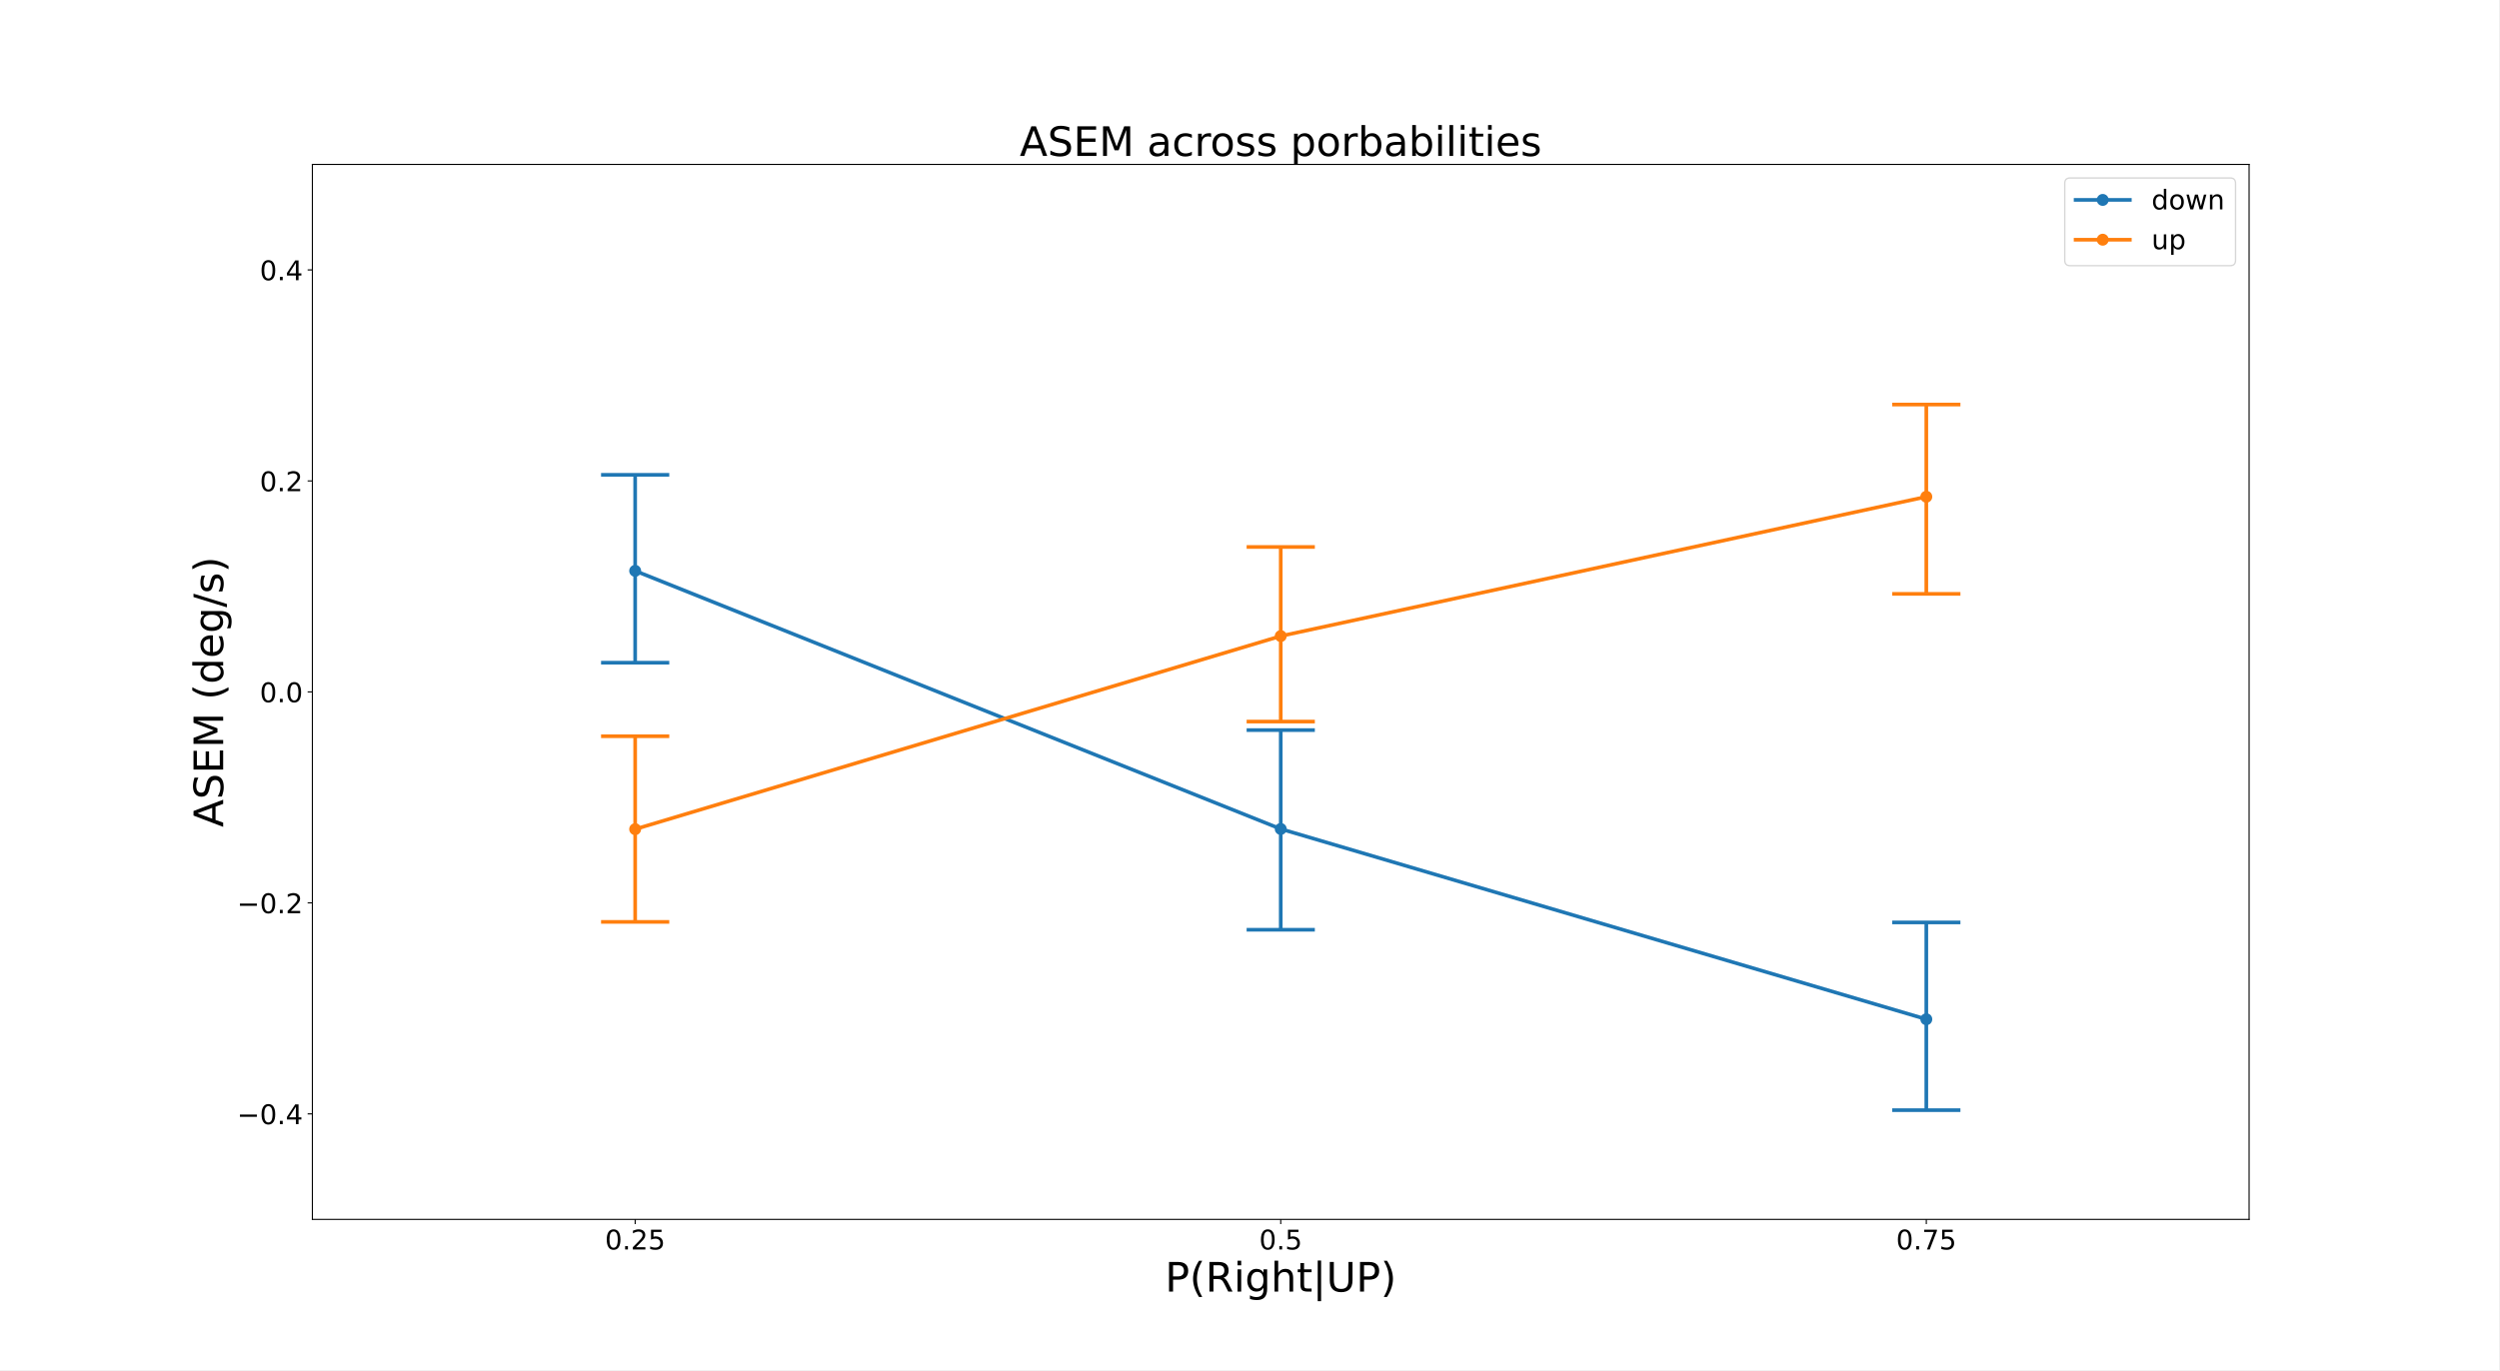
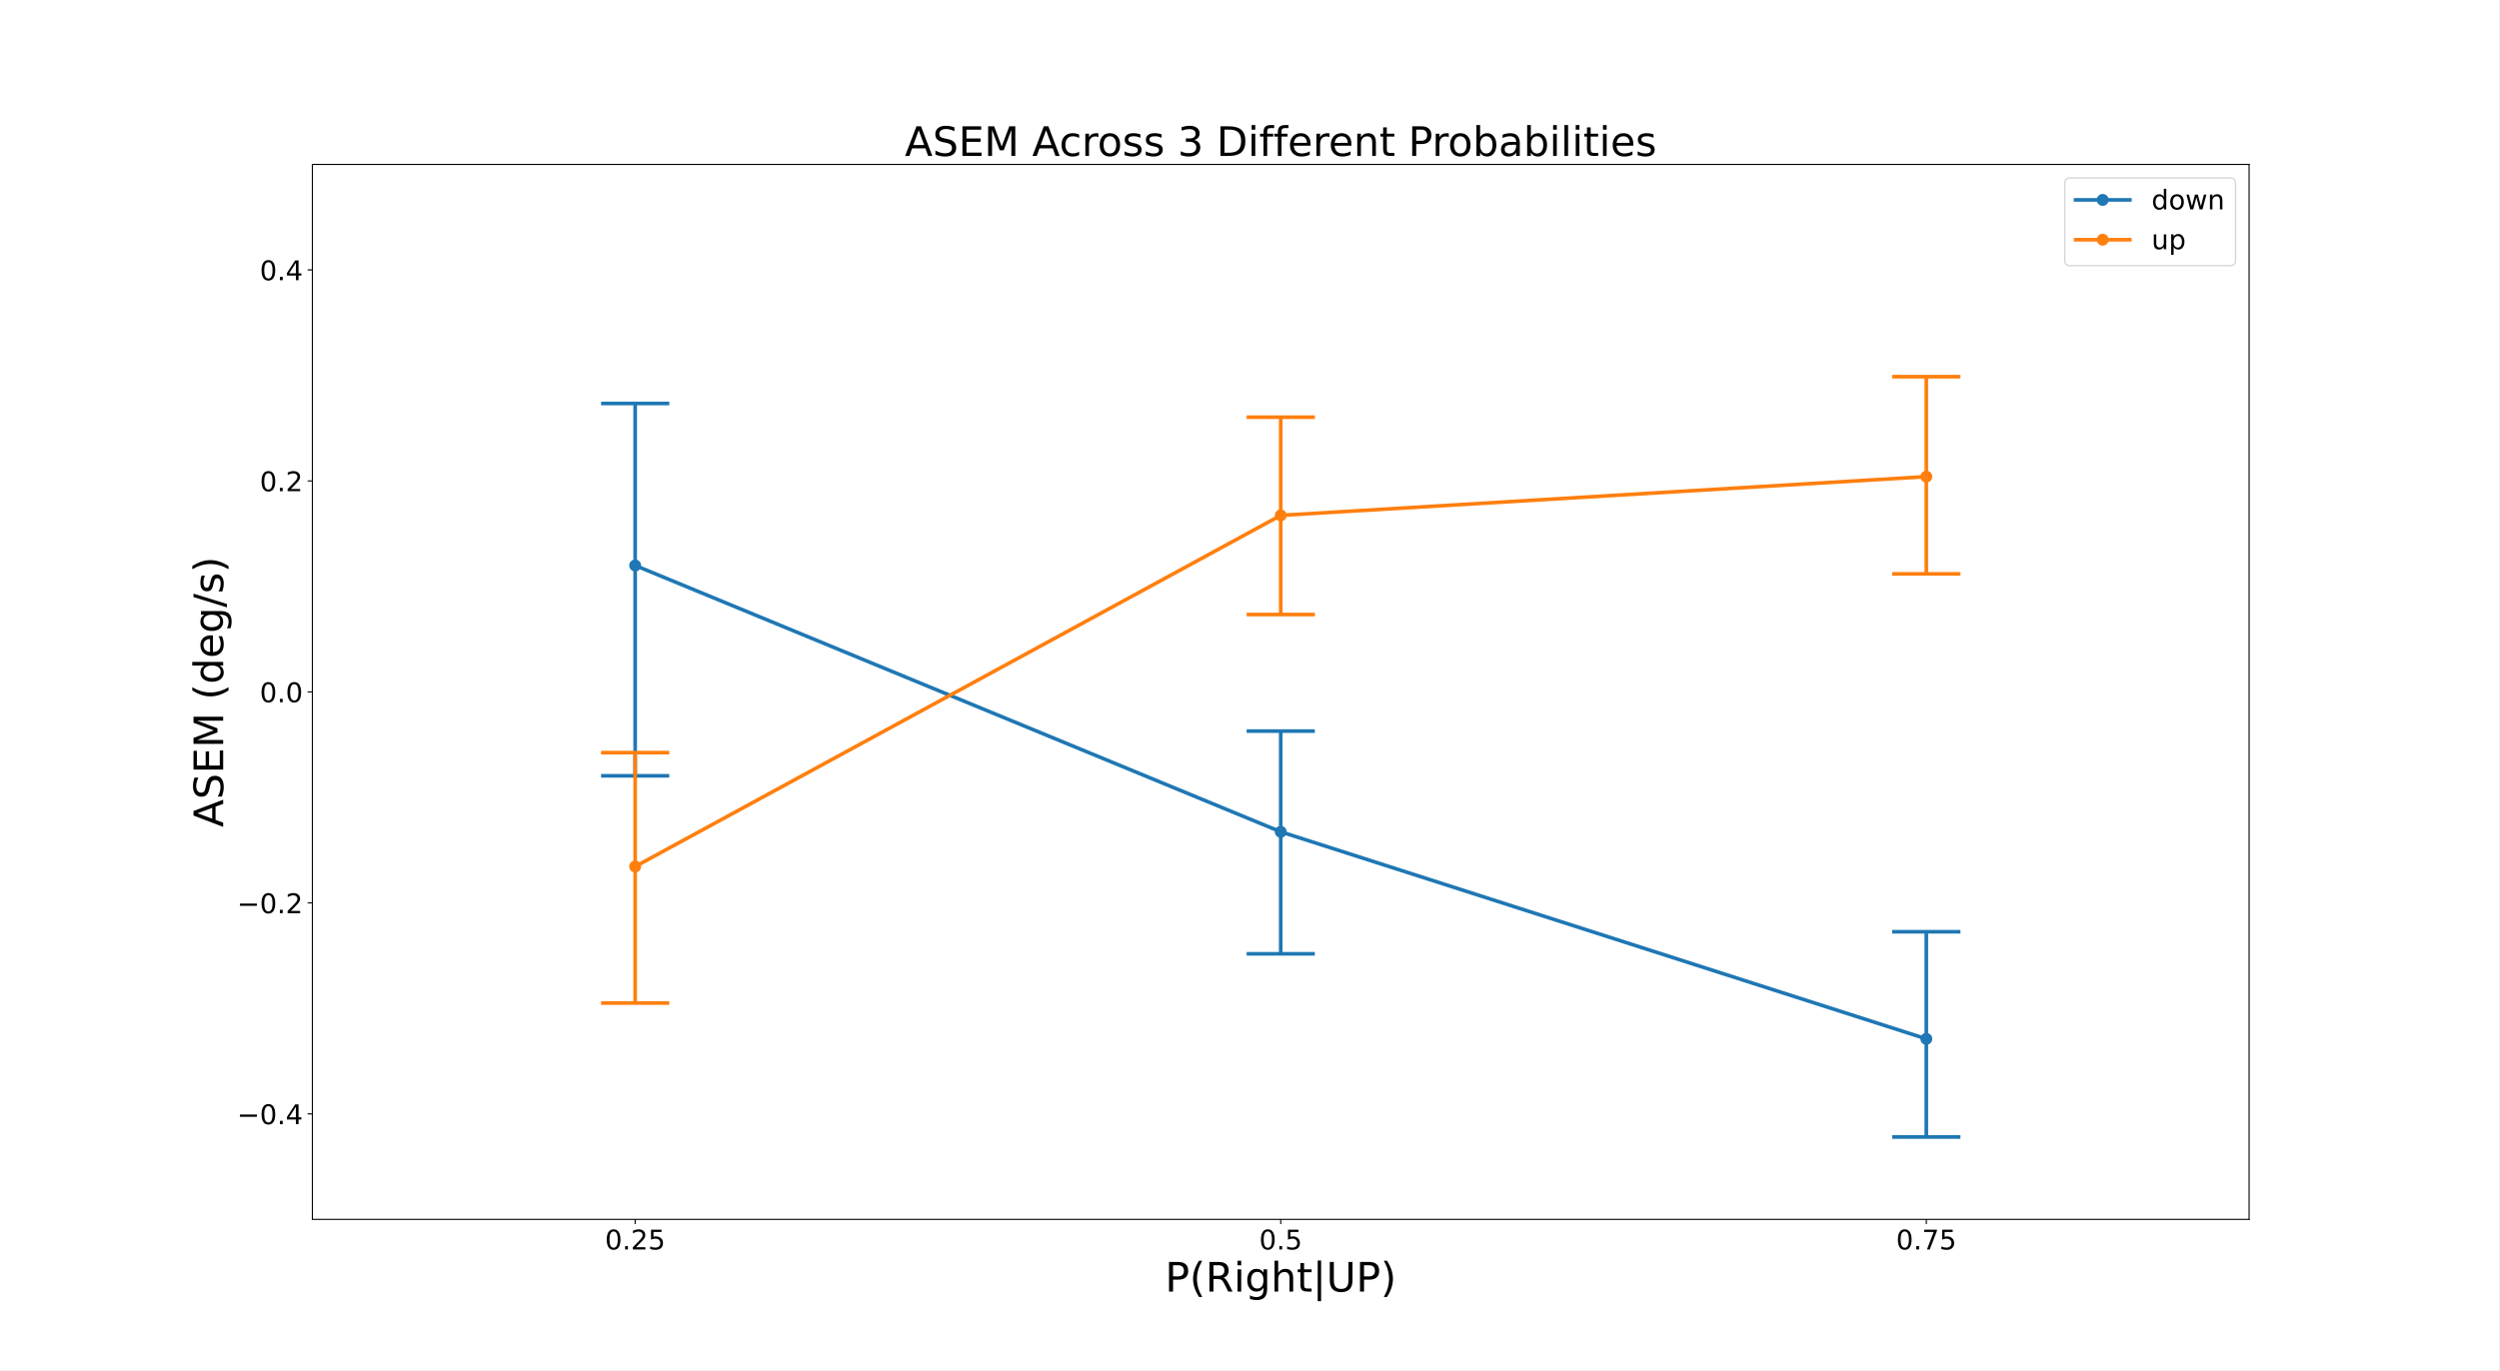
<svg xmlns="http://www.w3.org/2000/svg" xmlns:xlink="http://www.w3.org/1999/xlink" width="1843.2pt" height="1010.88pt" viewBox="0 0 1843.2 1010.88" version="1.1">
  <defs>
    <style type="text/css">*{stroke-linejoin: round; stroke-linecap: butt}</style>
  </defs>
  <g id="figure_1">
    <g id="patch_1">
      <path d="M 0 1010.88  L 1843.2 1010.88  L 1843.2 0  L 0 0  z " style="fill: #ffffff" />
    </g>
    <g id="axes_1">
      <g id="patch_2">
        <path d="M 230.4 899.683  L 1658.88 899.683  L 1658.88 121.306  L 230.4 121.306  z " style="fill: #ffffff" />
      </g>
      <g id="matplotlib.axis_1">
        <g id="xtick_1">
          <g id="line2d_1">
            <defs>
-               <path id="m0f37d6d7c1" d="M 0 0  L 0 3.5  " style="stroke: #000000; stroke-width: 0.8" />
-             </defs>
-             <g>
-               <use xlink:href="#m0f37d6d7c1" x="468.48" y="899.683" style="stroke: #000000; stroke-width: 0.8" />
+               <path id="m3448de663b" d="M 0 0  L 0 3.5  " style="stroke: #000000; stroke-width: 0.8" />
+             </defs>
+             <g>
+               <use xlink:href="#m3448de663b" x="468.48" y="899.683" style="stroke: #000000; stroke-width: 0.8" />
            </g>
          </g>
          <g id="text_1">
            <g transform="translate(446.2144 921.8801) scale(0.2 -0.2)">
              <defs>
                <path id="DejaVuSans-30" d="M 2034 4250  Q 1547 4250 1301 3770  Q 1056 3291 1056 2328  Q 1056 1369 1301 889  Q 1547 409 2034 409  Q 2525 409 2770 889  Q 3016 1369 3016 2328  Q 3016 3291 2770 3770  Q 2525 4250 2034 4250  z M 2034 4750  Q 2819 4750 3233 4129  Q 3647 3509 3647 2328  Q 3647 1150 3233 529  Q 2819 -91 2034 -91  Q 1250 -91 836 529  Q 422 1150 422 2328  Q 422 3509 836 4129  Q 1250 4750 2034 4750  z " transform="scale(0.015625)" />
                <path id="DejaVuSans-2e" d="M 684 794  L 1344 794  L 1344 0  L 684 0  L 684 794  z " transform="scale(0.015625)" />
                <path id="DejaVuSans-32" d="M 1228 531  L 3431 531  L 3431 0  L 469 0  L 469 531  Q 828 903 1448 1529  Q 2069 2156 2228 2338  Q 2531 2678 2651 2914  Q 2772 3150 2772 3378  Q 2772 3750 2511 3984  Q 2250 4219 1831 4219  Q 1534 4219 1204 4116  Q 875 4013 500 3803  L 500 4441  Q 881 4594 1212 4672  Q 1544 4750 1819 4750  Q 2544 4750 2975 4387  Q 3406 4025 3406 3419  Q 3406 3131 3298 2873  Q 3191 2616 2906 2266  Q 2828 2175 2409 1742  Q 1991 1309 1228 531  z " transform="scale(0.015625)" />
                <path id="DejaVuSans-35" d="M 691 4666  L 3169 4666  L 3169 4134  L 1269 4134  L 1269 2991  Q 1406 3038 1543 3061  Q 1681 3084 1819 3084  Q 2600 3084 3056 2656  Q 3513 2228 3513 1497  Q 3513 744 3044 326  Q 2575 -91 1722 -91  Q 1428 -91 1123 -41  Q 819 9 494 109  L 494 744  Q 775 591 1075 516  Q 1375 441 1709 441  Q 2250 441 2565 725  Q 2881 1009 2881 1497  Q 2881 1984 2565 2268  Q 2250 2553 1709 2553  Q 1456 2553 1204 2497  Q 953 2441 691 2322  L 691 4666  z " transform="scale(0.015625)" />
              </defs>
              <use xlink:href="#DejaVuSans-30" />
              <use xlink:href="#DejaVuSans-2e" x="63.623" />
              <use xlink:href="#DejaVuSans-32" x="95.41" />
              <use xlink:href="#DejaVuSans-35" x="159.033" />
            </g>
          </g>
        </g>
        <g id="xtick_2">
          <g id="line2d_2">
            <g>
-               <use xlink:href="#m0f37d6d7c1" x="944.64" y="899.683" style="stroke: #000000; stroke-width: 0.8" />
+               <use xlink:href="#m3448de663b" x="944.64" y="899.683" style="stroke: #000000; stroke-width: 0.8" />
            </g>
          </g>
          <g id="text_2">
            <g transform="translate(928.7369 921.8801) scale(0.2 -0.2)">
              <use xlink:href="#DejaVuSans-30" />
              <use xlink:href="#DejaVuSans-2e" x="63.623" />
              <use xlink:href="#DejaVuSans-35" x="95.41" />
            </g>
          </g>
        </g>
        <g id="xtick_3">
          <g id="line2d_3">
            <g>
-               <use xlink:href="#m0f37d6d7c1" x="1420.8" y="899.683" style="stroke: #000000; stroke-width: 0.8" />
+               <use xlink:href="#m3448de663b" x="1420.8" y="899.683" style="stroke: #000000; stroke-width: 0.8" />
            </g>
          </g>
          <g id="text_3">
            <g transform="translate(1398.534 921.8801) scale(0.2 -0.2)">
              <defs>
                <path id="DejaVuSans-37" d="M 525 4666  L 3525 4666  L 3525 4397  L 1831 0  L 1172 0  L 2766 4134  L 525 4134  L 525 4666  z " transform="scale(0.015625)" />
              </defs>
              <use xlink:href="#DejaVuSans-30" />
              <use xlink:href="#DejaVuSans-2e" x="63.623" />
              <use xlink:href="#DejaVuSans-37" x="95.41" />
              <use xlink:href="#DejaVuSans-35" x="159.033" />
            </g>
          </g>
        </g>
        <g id="text_4">
          <g transform="translate(859.3158 952.966) scale(0.3 -0.3)">
            <defs>
              <path id="DejaVuSans-50" d="M 1259 4147  L 1259 2394  L 2053 2394  Q 2494 2394 2734 2622  Q 2975 2850 2975 3272  Q 2975 3691 2734 3919  Q 2494 4147 2053 4147  L 1259 4147  z M 628 4666  L 2053 4666  Q 2838 4666 3239 4311  Q 3641 3956 3641 3272  Q 3641 2581 3239 2228  Q 2838 1875 2053 1875  L 1259 1875  L 1259 0  L 628 0  L 628 4666  z " transform="scale(0.015625)" />
              <path id="DejaVuSans-28" d="M 1984 4856  Q 1566 4138 1362 3434  Q 1159 2731 1159 2009  Q 1159 1288 1364 580  Q 1569 -128 1984 -844  L 1484 -844  Q 1016 -109 783 600  Q 550 1309 550 2009  Q 550 2706 781 3412  Q 1013 4119 1484 4856  L 1984 4856  z " transform="scale(0.015625)" />
              <path id="DejaVuSans-52" d="M 2841 2188  Q 3044 2119 3236 1894  Q 3428 1669 3622 1275  L 4263 0  L 3584 0  L 2988 1197  Q 2756 1666 2539 1819  Q 2322 1972 1947 1972  L 1259 1972  L 1259 0  L 628 0  L 628 4666  L 2053 4666  Q 2853 4666 3247 4331  Q 3641 3997 3641 3322  Q 3641 2881 3436 2590  Q 3231 2300 2841 2188  z M 1259 4147  L 1259 2491  L 2053 2491  Q 2509 2491 2742 2702  Q 2975 2913 2975 3322  Q 2975 3731 2742 3939  Q 2509 4147 2053 4147  L 1259 4147  z " transform="scale(0.015625)" />
              <path id="DejaVuSans-69" d="M 603 3500  L 1178 3500  L 1178 0  L 603 0  L 603 3500  z M 603 4863  L 1178 4863  L 1178 4134  L 603 4134  L 603 4863  z " transform="scale(0.015625)" />
              <path id="DejaVuSans-67" d="M 2906 1791  Q 2906 2416 2648 2759  Q 2391 3103 1925 3103  Q 1463 3103 1205 2759  Q 947 2416 947 1791  Q 947 1169 1205 825  Q 1463 481 1925 481  Q 2391 481 2648 825  Q 2906 1169 2906 1791  z M 3481 434  Q 3481 -459 3084 -895  Q 2688 -1331 1869 -1331  Q 1566 -1331 1297 -1286  Q 1028 -1241 775 -1147  L 775 -588  Q 1028 -725 1275 -790  Q 1522 -856 1778 -856  Q 2344 -856 2625 -561  Q 2906 -266 2906 331  L 2906 616  Q 2728 306 2450 153  Q 2172 0 1784 0  Q 1141 0 747 490  Q 353 981 353 1791  Q 353 2603 747 3093  Q 1141 3584 1784 3584  Q 2172 3584 2450 3431  Q 2728 3278 2906 2969  L 2906 3500  L 3481 3500  L 3481 434  z " transform="scale(0.015625)" />
              <path id="DejaVuSans-68" d="M 3513 2113  L 3513 0  L 2938 0  L 2938 2094  Q 2938 2591 2744 2837  Q 2550 3084 2163 3084  Q 1697 3084 1428 2787  Q 1159 2491 1159 1978  L 1159 0  L 581 0  L 581 4863  L 1159 4863  L 1159 2956  Q 1366 3272 1645 3428  Q 1925 3584 2291 3584  Q 2894 3584 3203 3211  Q 3513 2838 3513 2113  z " transform="scale(0.015625)" />
              <path id="DejaVuSans-74" d="M 1172 4494  L 1172 3500  L 2356 3500  L 2356 3053  L 1172 3053  L 1172 1153  Q 1172 725 1289 603  Q 1406 481 1766 481  L 2356 481  L 2356 0  L 1766 0  Q 1100 0 847 248  Q 594 497 594 1153  L 594 3053  L 172 3053  L 172 3500  L 594 3500  L 594 4494  L 1172 4494  z " transform="scale(0.015625)" />
              <path id="DejaVuSans-7c" d="M 1344 4891  L 1344 -1509  L 813 -1509  L 813 4891  L 1344 4891  z " transform="scale(0.015625)" />
              <path id="DejaVuSans-55" d="M 556 4666  L 1191 4666  L 1191 1831  Q 1191 1081 1462 751  Q 1734 422 2344 422  Q 2950 422 3222 751  Q 3494 1081 3494 1831  L 3494 4666  L 4128 4666  L 4128 1753  Q 4128 841 3676 375  Q 3225 -91 2344 -91  Q 1459 -91 1007 375  Q 556 841 556 1753  L 556 4666  z " transform="scale(0.015625)" />
              <path id="DejaVuSans-29" d="M 513 4856  L 1013 4856  Q 1481 4119 1714 3412  Q 1947 2706 1947 2009  Q 1947 1309 1714 600  Q 1481 -109 1013 -844  L 513 -844  Q 928 -128 1133 580  Q 1338 1288 1338 2009  Q 1338 2731 1133 3434  Q 928 4138 513 4856  z " transform="scale(0.015625)" />
            </defs>
            <use xlink:href="#DejaVuSans-50" />
            <use xlink:href="#DejaVuSans-28" x="60.303" />
            <use xlink:href="#DejaVuSans-52" x="99.316" />
            <use xlink:href="#DejaVuSans-69" x="168.799" />
            <use xlink:href="#DejaVuSans-67" x="196.582" />
            <use xlink:href="#DejaVuSans-68" x="260.059" />
            <use xlink:href="#DejaVuSans-74" x="323.438" />
            <use xlink:href="#DejaVuSans-7c" x="362.646" />
            <use xlink:href="#DejaVuSans-55" x="396.338" />
            <use xlink:href="#DejaVuSans-50" x="469.531" />
            <use xlink:href="#DejaVuSans-29" x="529.834" />
          </g>
        </g>
      </g>
      <g id="matplotlib.axis_2">
        <g id="ytick_1">
          <g id="line2d_4">
            <defs>
-               <path id="mf49ff2864d" d="M 0 0  L -3.5 0  " style="stroke: #000000; stroke-width: 0.8" />
-             </defs>
-             <g>
-               <use xlink:href="#mf49ff2864d" x="230.4" y="821.845" style="stroke: #000000; stroke-width: 0.8" />
+               <path id="m434011a29e" d="M 0 0  L -3.5 0  " style="stroke: #000000; stroke-width: 0.8" />
+             </defs>
+             <g>
+               <use xlink:href="#m434011a29e" x="230.4" y="821.845" style="stroke: #000000; stroke-width: 0.8" />
            </g>
          </g>
          <g id="text_5">
            <g transform="translate(174.8344 829.4439) scale(0.2 -0.2)">
              <defs>
                <path id="DejaVuSans-2212" d="M 678 2272  L 4684 2272  L 4684 1741  L 678 1741  L 678 2272  z " transform="scale(0.015625)" />
                <path id="DejaVuSans-34" d="M 2419 4116  L 825 1625  L 2419 1625  L 2419 4116  z M 2253 4666  L 3047 4666  L 3047 1625  L 3713 1625  L 3713 1100  L 3047 1100  L 3047 0  L 2419 0  L 2419 1100  L 313 1100  L 313 1709  L 2253 4666  z " transform="scale(0.015625)" />
              </defs>
              <use xlink:href="#DejaVuSans-2212" />
              <use xlink:href="#DejaVuSans-30" x="83.789" />
              <use xlink:href="#DejaVuSans-2e" x="147.412" />
              <use xlink:href="#DejaVuSans-34" x="179.199" />
            </g>
          </g>
        </g>
        <g id="ytick_2">
          <g id="line2d_5">
            <g>
-               <use xlink:href="#mf49ff2864d" x="230.4" y="666.17" style="stroke: #000000; stroke-width: 0.8" />
+               <use xlink:href="#m434011a29e" x="230.4" y="666.17" style="stroke: #000000; stroke-width: 0.8" />
            </g>
          </g>
          <g id="text_6">
            <g transform="translate(174.8344 673.7684) scale(0.2 -0.2)">
              <use xlink:href="#DejaVuSans-2212" />
              <use xlink:href="#DejaVuSans-30" x="83.789" />
              <use xlink:href="#DejaVuSans-2e" x="147.412" />
              <use xlink:href="#DejaVuSans-32" x="179.199" />
            </g>
          </g>
        </g>
        <g id="ytick_3">
          <g id="line2d_6">
            <g>
-               <use xlink:href="#mf49ff2864d" x="230.4" y="510.494" style="stroke: #000000; stroke-width: 0.8" />
+               <use xlink:href="#m434011a29e" x="230.4" y="510.494" style="stroke: #000000; stroke-width: 0.8" />
            </g>
          </g>
          <g id="text_7">
            <g transform="translate(191.5938 518.0928) scale(0.2 -0.2)">
              <use xlink:href="#DejaVuSans-30" />
              <use xlink:href="#DejaVuSans-2e" x="63.623" />
              <use xlink:href="#DejaVuSans-30" x="95.41" />
            </g>
          </g>
        </g>
        <g id="ytick_4">
          <g id="line2d_7">
            <g>
-               <use xlink:href="#mf49ff2864d" x="230.4" y="354.819" style="stroke: #000000; stroke-width: 0.8" />
+               <use xlink:href="#m434011a29e" x="230.4" y="354.819" style="stroke: #000000; stroke-width: 0.8" />
            </g>
          </g>
          <g id="text_8">
            <g transform="translate(191.5938 362.4173) scale(0.2 -0.2)">
              <use xlink:href="#DejaVuSans-30" />
              <use xlink:href="#DejaVuSans-2e" x="63.623" />
              <use xlink:href="#DejaVuSans-32" x="95.41" />
            </g>
          </g>
        </g>
        <g id="ytick_5">
          <g id="line2d_8">
            <g>
-               <use xlink:href="#mf49ff2864d" x="230.4" y="199.143" style="stroke: #000000; stroke-width: 0.8" />
+               <use xlink:href="#m434011a29e" x="230.4" y="199.143" style="stroke: #000000; stroke-width: 0.8" />
            </g>
          </g>
          <g id="text_9">
            <g transform="translate(191.5938 206.7418) scale(0.2 -0.2)">
              <use xlink:href="#DejaVuSans-30" />
              <use xlink:href="#DejaVuSans-2e" x="63.623" />
              <use xlink:href="#DejaVuSans-34" x="95.41" />
            </g>
          </g>
        </g>
        <g id="text_10">
          <g transform="translate(164.5953 610.3124) rotate(-90) scale(0.3 -0.3)">
            <defs>
              <path id="DejaVuSans-41" d="M 2188 4044  L 1331 1722  L 3047 1722  L 2188 4044  z M 1831 4666  L 2547 4666  L 4325 0  L 3669 0  L 3244 1197  L 1141 1197  L 716 0  L 50 0  L 1831 4666  z " transform="scale(0.015625)" />
              <path id="DejaVuSans-53" d="M 3425 4513  L 3425 3897  Q 3066 4069 2747 4153  Q 2428 4238 2131 4238  Q 1616 4238 1336 4038  Q 1056 3838 1056 3469  Q 1056 3159 1242 3001  Q 1428 2844 1947 2747  L 2328 2669  Q 3034 2534 3370 2195  Q 3706 1856 3706 1288  Q 3706 609 3251 259  Q 2797 -91 1919 -91  Q 1588 -91 1214 -16  Q 841 59 441 206  L 441 856  Q 825 641 1194 531  Q 1563 422 1919 422  Q 2459 422 2753 634  Q 3047 847 3047 1241  Q 3047 1584 2836 1778  Q 2625 1972 2144 2069  L 1759 2144  Q 1053 2284 737 2584  Q 422 2884 422 3419  Q 422 4038 858 4394  Q 1294 4750 2059 4750  Q 2388 4750 2728 4690  Q 3069 4631 3425 4513  z " transform="scale(0.015625)" />
              <path id="DejaVuSans-45" d="M 628 4666  L 3578 4666  L 3578 4134  L 1259 4134  L 1259 2753  L 3481 2753  L 3481 2222  L 1259 2222  L 1259 531  L 3634 531  L 3634 0  L 628 0  L 628 4666  z " transform="scale(0.015625)" />
              <path id="DejaVuSans-4d" d="M 628 4666  L 1569 4666  L 2759 1491  L 3956 4666  L 4897 4666  L 4897 0  L 4281 0  L 4281 4097  L 3078 897  L 2444 897  L 1241 4097  L 1241 0  L 628 0  L 628 4666  z " transform="scale(0.015625)" />
              <path id="DejaVuSans-20" transform="scale(0.015625)" />
              <path id="DejaVuSans-64" d="M 2906 2969  L 2906 4863  L 3481 4863  L 3481 0  L 2906 0  L 2906 525  Q 2725 213 2448 61  Q 2172 -91 1784 -91  Q 1150 -91 751 415  Q 353 922 353 1747  Q 353 2572 751 3078  Q 1150 3584 1784 3584  Q 2172 3584 2448 3432  Q 2725 3281 2906 2969  z M 947 1747  Q 947 1113 1208 752  Q 1469 391 1925 391  Q 2381 391 2643 752  Q 2906 1113 2906 1747  Q 2906 2381 2643 2742  Q 2381 3103 1925 3103  Q 1469 3103 1208 2742  Q 947 2381 947 1747  z " transform="scale(0.015625)" />
              <path id="DejaVuSans-65" d="M 3597 1894  L 3597 1613  L 953 1613  Q 991 1019 1311 708  Q 1631 397 2203 397  Q 2534 397 2845 478  Q 3156 559 3463 722  L 3463 178  Q 3153 47 2828 -22  Q 2503 -91 2169 -91  Q 1331 -91 842 396  Q 353 884 353 1716  Q 353 2575 817 3079  Q 1281 3584 2069 3584  Q 2775 3584 3186 3129  Q 3597 2675 3597 1894  z M 3022 2063  Q 3016 2534 2758 2815  Q 2500 3097 2075 3097  Q 1594 3097 1305 2825  Q 1016 2553 972 2059  L 3022 2063  z " transform="scale(0.015625)" />
              <path id="DejaVuSans-2f" d="M 1625 4666  L 2156 4666  L 531 -594  L 0 -594  L 1625 4666  z " transform="scale(0.015625)" />
              <path id="DejaVuSans-73" d="M 2834 3397  L 2834 2853  Q 2591 2978 2328 3040  Q 2066 3103 1784 3103  Q 1356 3103 1142 2972  Q 928 2841 928 2578  Q 928 2378 1081 2264  Q 1234 2150 1697 2047  L 1894 2003  Q 2506 1872 2764 1633  Q 3022 1394 3022 966  Q 3022 478 2636 193  Q 2250 -91 1575 -91  Q 1294 -91 989 -36  Q 684 19 347 128  L 347 722  Q 666 556 975 473  Q 1284 391 1588 391  Q 1994 391 2212 530  Q 2431 669 2431 922  Q 2431 1156 2273 1281  Q 2116 1406 1581 1522  L 1381 1569  Q 847 1681 609 1914  Q 372 2147 372 2553  Q 372 3047 722 3315  Q 1072 3584 1716 3584  Q 2034 3584 2315 3537  Q 2597 3491 2834 3397  z " transform="scale(0.015625)" />
            </defs>
            <use xlink:href="#DejaVuSans-41" />
            <use xlink:href="#DejaVuSans-53" x="68.408" />
            <use xlink:href="#DejaVuSans-45" x="131.885" />
            <use xlink:href="#DejaVuSans-4d" x="195.068" />
            <use xlink:href="#DejaVuSans-20" x="281.348" />
            <use xlink:href="#DejaVuSans-28" x="313.135" />
            <use xlink:href="#DejaVuSans-64" x="352.148" />
            <use xlink:href="#DejaVuSans-65" x="415.625" />
            <use xlink:href="#DejaVuSans-67" x="477.148" />
            <use xlink:href="#DejaVuSans-2f" x="540.625" />
            <use xlink:href="#DejaVuSans-73" x="574.316" />
            <use xlink:href="#DejaVuSans-29" x="626.416" />
          </g>
        </g>
      </g>
      <g id="line2d_9">
-         <path d="M 468.48 421.186  L 944.64 611.625  L 1420.8 752.017  " clip-path="url(#p342be20ea8)" style="fill: none; stroke: #1f77b4; stroke-width: 2.7; stroke-linecap: square" />
+         <path d="M 468.48 417.232  L 944.64 613.719  L 1420.8 766.493  " clip-path="url(#p3971c708cf)" style="fill: none; stroke: #1f77b4; stroke-width: 2.7; stroke-linecap: square" />
        <defs>
-           <path id="mb6baf694d3" d="M 0 3.384  C 0.897 3.384 1.758 3.027 2.393 2.393  C 3.027 1.758 3.384 0.897 3.384 0  C 3.384 -0.897 3.027 -1.758 2.393 -2.393  C 1.758 -3.027 0.897 -3.384 0 -3.384  C -0.897 -3.384 -1.758 -3.027 -2.393 -2.393  C -3.027 -1.758 -3.384 -0.897 -3.384 0  C -3.384 0.897 -3.027 1.758 -2.393 2.393  C -1.758 3.027 -0.897 3.384 0 3.384  z " style="stroke: #1f77b4; stroke-width: 2.025" />
+           <path id="me923ae5c8a" d="M 0 3.384  C 0.897 3.384 1.758 3.027 2.393 2.393  C 3.027 1.758 3.384 0.897 3.384 0  C 3.384 -0.897 3.027 -1.758 2.393 -2.393  C 1.758 -3.027 0.897 -3.384 0 -3.384  C -0.897 -3.384 -1.758 -3.027 -2.393 -2.393  C -3.027 -1.758 -3.384 -0.897 -3.384 0  C -3.384 0.897 -3.027 1.758 -2.393 2.393  C -1.758 3.027 -0.897 3.384 0 3.384  z " style="stroke: #1f77b4; stroke-width: 2.025" />
        </defs>
-         <g clip-path="url(#p342be20ea8)">
-           <use xlink:href="#mb6baf694d3" x="468.48" y="421.186" style="fill: #1f77b4; stroke: #1f77b4; stroke-width: 2.025" />
-           <use xlink:href="#mb6baf694d3" x="944.64" y="611.625" style="fill: #1f77b4; stroke: #1f77b4; stroke-width: 2.025" />
-           <use xlink:href="#mb6baf694d3" x="1420.8" y="752.017" style="fill: #1f77b4; stroke: #1f77b4; stroke-width: 2.025" />
+         <g clip-path="url(#p3971c708cf)">
+           <use xlink:href="#me923ae5c8a" x="468.48" y="417.232" style="fill: #1f77b4; stroke: #1f77b4; stroke-width: 2.025" />
+           <use xlink:href="#me923ae5c8a" x="944.64" y="613.719" style="fill: #1f77b4; stroke: #1f77b4; stroke-width: 2.025" />
+           <use xlink:href="#me923ae5c8a" x="1420.8" y="766.493" style="fill: #1f77b4; stroke: #1f77b4; stroke-width: 2.025" />
        </g>
      </g>
      <g id="line2d_10">
-         <path d="M 444.672 488.931  L 492.288 488.931  M 468.48 488.931  L 468.48 350.352  M 444.672 350.352  L 492.288 350.352  " clip-path="url(#p342be20ea8)" style="fill: none; stroke: #1f77b4; stroke-width: 2.7; stroke-linecap: square" />
+         <path d="M 444.672 572.413  L 492.288 572.413  M 468.48 572.413  L 468.48 297.708  M 444.672 297.708  L 492.288 297.708  " clip-path="url(#p3971c708cf)" style="fill: none; stroke: #1f77b4; stroke-width: 2.7; stroke-linecap: square" />
      </g>
      <g id="line2d_11">
-         <path d="M 920.832 685.994  L 968.448 685.994  M 944.64 685.994  L 944.64 538.667  M 920.832 538.667  L 968.448 538.667  " clip-path="url(#p342be20ea8)" style="fill: none; stroke: #1f77b4; stroke-width: 2.7; stroke-linecap: square" />
+         <path d="M 920.832 703.726  L 968.448 703.726  M 944.64 703.726  L 944.64 539.421  M 920.832 539.421  L 968.448 539.421  " clip-path="url(#p3971c708cf)" style="fill: none; stroke: #1f77b4; stroke-width: 2.7; stroke-linecap: square" />
      </g>
      <g id="line2d_12">
-         <path d="M 1396.992 819.09  L 1444.608 819.09  M 1420.8 819.09  L 1420.8 680.605  M 1396.992 680.605  L 1444.608 680.605  " clip-path="url(#p342be20ea8)" style="fill: none; stroke: #1f77b4; stroke-width: 2.7; stroke-linecap: square" />
+         <path d="M 1396.992 838.919  L 1444.608 838.919  M 1420.8 838.919  L 1420.8 687.483  M 1396.992 687.483  L 1444.608 687.483  " clip-path="url(#p3971c708cf)" style="fill: none; stroke: #1f77b4; stroke-width: 2.7; stroke-linecap: square" />
      </g>
      <g id="line2d_13">
-         <path d="M 468.48 611.776  L 944.64 469.298  L 1420.8 366.508  " clip-path="url(#p342be20ea8)" style="fill: none; stroke: #ff7f0e; stroke-width: 2.7; stroke-linecap: square" />
+         <path d="M 468.48 639.33  L 944.64 380.241  L 1420.8 351.681  " clip-path="url(#p3971c708cf)" style="fill: none; stroke: #ff7f0e; stroke-width: 2.7; stroke-linecap: square" />
        <defs>
-           <path id="m754fb665c1" d="M 0 3.384  C 0.897 3.384 1.758 3.027 2.393 2.393  C 3.027 1.758 3.384 0.897 3.384 0  C 3.384 -0.897 3.027 -1.758 2.393 -2.393  C 1.758 -3.027 0.897 -3.384 0 -3.384  C -0.897 -3.384 -1.758 -3.027 -2.393 -2.393  C -3.027 -1.758 -3.384 -0.897 -3.384 0  C -3.384 0.897 -3.027 1.758 -2.393 2.393  C -1.758 3.027 -0.897 3.384 0 3.384  z " style="stroke: #ff7f0e; stroke-width: 2.025" />
+           <path id="meb24ed2bf8" d="M 0 3.384  C 0.897 3.384 1.758 3.027 2.393 2.393  C 3.027 1.758 3.384 0.897 3.384 0  C 3.384 -0.897 3.027 -1.758 2.393 -2.393  C 1.758 -3.027 0.897 -3.384 0 -3.384  C -0.897 -3.384 -1.758 -3.027 -2.393 -2.393  C -3.027 -1.758 -3.384 -0.897 -3.384 0  C -3.384 0.897 -3.027 1.758 -2.393 2.393  C -1.758 3.027 -0.897 3.384 0 3.384  z " style="stroke: #ff7f0e; stroke-width: 2.025" />
        </defs>
-         <g clip-path="url(#p342be20ea8)">
-           <use xlink:href="#m754fb665c1" x="468.48" y="611.776" style="fill: #ff7f0e; stroke: #ff7f0e; stroke-width: 2.025" />
-           <use xlink:href="#m754fb665c1" x="944.64" y="469.298" style="fill: #ff7f0e; stroke: #ff7f0e; stroke-width: 2.025" />
-           <use xlink:href="#m754fb665c1" x="1420.8" y="366.508" style="fill: #ff7f0e; stroke: #ff7f0e; stroke-width: 2.025" />
+         <g clip-path="url(#p3971c708cf)">
+           <use xlink:href="#meb24ed2bf8" x="468.48" y="639.33" style="fill: #ff7f0e; stroke: #ff7f0e; stroke-width: 2.025" />
+           <use xlink:href="#meb24ed2bf8" x="944.64" y="380.241" style="fill: #ff7f0e; stroke: #ff7f0e; stroke-width: 2.025" />
+           <use xlink:href="#meb24ed2bf8" x="1420.8" y="351.681" style="fill: #ff7f0e; stroke: #ff7f0e; stroke-width: 2.025" />
        </g>
      </g>
      <g id="line2d_14">
-         <path d="M 444.672 680.186  L 492.288 680.186  M 468.48 680.186  L 468.48 543.217  M 444.672 543.217  L 492.288 543.217  " clip-path="url(#p342be20ea8)" style="fill: none; stroke: #ff7f0e; stroke-width: 2.7; stroke-linecap: square" />
+         <path d="M 444.672 740.066  L 492.288 740.066  M 468.48 740.066  L 468.48 555.31  M 444.672 555.31  L 492.288 555.31  " clip-path="url(#p3971c708cf)" style="fill: none; stroke: #ff7f0e; stroke-width: 2.7; stroke-linecap: square" />
      </g>
      <g id="line2d_15">
-         <path d="M 920.832 532.392  L 968.448 532.392  M 944.64 532.392  L 944.64 403.553  M 920.832 403.553  L 968.448 403.553  " clip-path="url(#p342be20ea8)" style="fill: none; stroke: #ff7f0e; stroke-width: 2.7; stroke-linecap: square" />
+         <path d="M 920.832 453.38  L 968.448 453.38  M 944.64 453.38  L 944.64 307.831  M 920.832 307.831  L 968.448 307.831  " clip-path="url(#p3971c708cf)" style="fill: none; stroke: #ff7f0e; stroke-width: 2.7; stroke-linecap: square" />
      </g>
      <g id="line2d_16">
-         <path d="M 1396.992 438.175  L 1444.608 438.175  M 1420.8 438.175  L 1420.8 298.498  M 1396.992 298.498  L 1444.608 298.498  " clip-path="url(#p342be20ea8)" style="fill: none; stroke: #ff7f0e; stroke-width: 2.7; stroke-linecap: square" />
+         <path d="M 1396.992 423.42  L 1444.608 423.42  M 1420.8 423.42  L 1420.8 277.91  M 1396.992 277.91  L 1444.608 277.91  " clip-path="url(#p3971c708cf)" style="fill: none; stroke: #ff7f0e; stroke-width: 2.7; stroke-linecap: square" />
      </g>
      <g id="line2d_17" />
      <g id="line2d_18" />
      <g id="patch_3">
        <path d="M 230.4 899.683  L 230.4 121.306  " style="fill: none; stroke: #000000; stroke-width: 0.8; stroke-linejoin: miter; stroke-linecap: square" />
      </g>
      <g id="patch_4">
        <path d="M 1658.88 899.683  L 1658.88 121.306  " style="fill: none; stroke: #000000; stroke-width: 0.8; stroke-linejoin: miter; stroke-linecap: square" />
      </g>
      <g id="patch_5">
        <path d="M 230.4 899.683  L 1658.88 899.683  " style="fill: none; stroke: #000000; stroke-width: 0.8; stroke-linejoin: miter; stroke-linecap: square" />
      </g>
      <g id="patch_6">
        <path d="M 230.4 121.306  L 1658.88 121.306  " style="fill: none; stroke: #000000; stroke-width: 0.8; stroke-linejoin: miter; stroke-linecap: square" />
      </g>
      <g id="text_11">
-         <g transform="translate(752.1291 115.0665) scale(0.3 -0.3)">
+         <g transform="translate(667.3697 115.0665) scale(0.3 -0.3)">
          <defs>
-             <path id="DejaVuSans-61" d="M 2194 1759  Q 1497 1759 1228 1600  Q 959 1441 959 1056  Q 959 750 1161 570  Q 1363 391 1709 391  Q 2188 391 2477 730  Q 2766 1069 2766 1631  L 2766 1759  L 2194 1759  z M 3341 1997  L 3341 0  L 2766 0  L 2766 531  Q 2569 213 2275 61  Q 1981 -91 1556 -91  Q 1019 -91 701 211  Q 384 513 384 1019  Q 384 1609 779 1909  Q 1175 2209 1959 2209  L 2766 2209  L 2766 2266  Q 2766 2663 2505 2880  Q 2244 3097 1772 3097  Q 1472 3097 1187 3025  Q 903 2953 641 2809  L 641 3341  Q 956 3463 1253 3523  Q 1550 3584 1831 3584  Q 2591 3584 2966 3190  Q 3341 2797 3341 1997  z " transform="scale(0.015625)" />
            <path id="DejaVuSans-63" d="M 3122 3366  L 3122 2828  Q 2878 2963 2633 3030  Q 2388 3097 2138 3097  Q 1578 3097 1268 2742  Q 959 2388 959 1747  Q 959 1106 1268 751  Q 1578 397 2138 397  Q 2388 397 2633 464  Q 2878 531 3122 666  L 3122 134  Q 2881 22 2623 -34  Q 2366 -91 2075 -91  Q 1284 -91 818 406  Q 353 903 353 1747  Q 353 2603 823 3093  Q 1294 3584 2113 3584  Q 2378 3584 2631 3529  Q 2884 3475 3122 3366  z " transform="scale(0.015625)" />
            <path id="DejaVuSans-72" d="M 2631 2963  Q 2534 3019 2420 3045  Q 2306 3072 2169 3072  Q 1681 3072 1420 2755  Q 1159 2438 1159 1844  L 1159 0  L 581 0  L 581 3500  L 1159 3500  L 1159 2956  Q 1341 3275 1631 3429  Q 1922 3584 2338 3584  Q 2397 3584 2469 3576  Q 2541 3569 2628 3553  L 2631 2963  z " transform="scale(0.015625)" />
            <path id="DejaVuSans-6f" d="M 1959 3097  Q 1497 3097 1228 2736  Q 959 2375 959 1747  Q 959 1119 1226 758  Q 1494 397 1959 397  Q 2419 397 2687 759  Q 2956 1122 2956 1747  Q 2956 2369 2687 2733  Q 2419 3097 1959 3097  z M 1959 3584  Q 2709 3584 3137 3096  Q 3566 2609 3566 1747  Q 3566 888 3137 398  Q 2709 -91 1959 -91  Q 1206 -91 779 398  Q 353 888 353 1747  Q 353 2609 779 3096  Q 1206 3584 1959 3584  z " transform="scale(0.015625)" />
-             <path id="DejaVuSans-70" d="M 1159 525  L 1159 -1331  L 581 -1331  L 581 3500  L 1159 3500  L 1159 2969  Q 1341 3281 1617 3432  Q 1894 3584 2278 3584  Q 2916 3584 3314 3078  Q 3713 2572 3713 1747  Q 3713 922 3314 415  Q 2916 -91 2278 -91  Q 1894 -91 1617 61  Q 1341 213 1159 525  z M 3116 1747  Q 3116 2381 2855 2742  Q 2594 3103 2138 3103  Q 1681 3103 1420 2742  Q 1159 2381 1159 1747  Q 1159 1113 1420 752  Q 1681 391 2138 391  Q 2594 391 2855 752  Q 3116 1113 3116 1747  z " transform="scale(0.015625)" />
+             <path id="DejaVuSans-33" d="M 2597 2516  Q 3050 2419 3304 2112  Q 3559 1806 3559 1356  Q 3559 666 3084 287  Q 2609 -91 1734 -91  Q 1441 -91 1130 -33  Q 819 25 488 141  L 488 750  Q 750 597 1062 519  Q 1375 441 1716 441  Q 2309 441 2620 675  Q 2931 909 2931 1356  Q 2931 1769 2642 2001  Q 2353 2234 1838 2234  L 1294 2234  L 1294 2753  L 1863 2753  Q 2328 2753 2575 2939  Q 2822 3125 2822 3475  Q 2822 3834 2567 4026  Q 2313 4219 1838 4219  Q 1578 4219 1281 4162  Q 984 4106 628 3988  L 628 4550  Q 988 4650 1302 4700  Q 1616 4750 1894 4750  Q 2613 4750 3031 4423  Q 3450 4097 3450 3541  Q 3450 3153 3228 2886  Q 3006 2619 2597 2516  z " transform="scale(0.015625)" />
+             <path id="DejaVuSans-44" d="M 1259 4147  L 1259 519  L 2022 519  Q 2988 519 3436 956  Q 3884 1394 3884 2338  Q 3884 3275 3436 3711  Q 2988 4147 2022 4147  L 1259 4147  z M 628 4666  L 1925 4666  Q 3281 4666 3915 4102  Q 4550 3538 4550 2338  Q 4550 1131 3912 565  Q 3275 0 1925 0  L 628 0  L 628 4666  z " transform="scale(0.015625)" />
+             <path id="DejaVuSans-66" d="M 2375 4863  L 2375 4384  L 1825 4384  Q 1516 4384 1395 4259  Q 1275 4134 1275 3809  L 1275 3500  L 2222 3500  L 2222 3053  L 1275 3053  L 1275 0  L 697 0  L 697 3053  L 147 3053  L 147 3500  L 697 3500  L 697 3744  Q 697 4328 969 4595  Q 1241 4863 1831 4863  L 2375 4863  z " transform="scale(0.015625)" />
+             <path id="DejaVuSans-6e" d="M 3513 2113  L 3513 0  L 2938 0  L 2938 2094  Q 2938 2591 2744 2837  Q 2550 3084 2163 3084  Q 1697 3084 1428 2787  Q 1159 2491 1159 1978  L 1159 0  L 581 0  L 581 3500  L 1159 3500  L 1159 2956  Q 1366 3272 1645 3428  Q 1925 3584 2291 3584  Q 2894 3584 3203 3211  Q 3513 2838 3513 2113  z " transform="scale(0.015625)" />
            <path id="DejaVuSans-62" d="M 3116 1747  Q 3116 2381 2855 2742  Q 2594 3103 2138 3103  Q 1681 3103 1420 2742  Q 1159 2381 1159 1747  Q 1159 1113 1420 752  Q 1681 391 2138 391  Q 2594 391 2855 752  Q 3116 1113 3116 1747  z M 1159 2969  Q 1341 3281 1617 3432  Q 1894 3584 2278 3584  Q 2916 3584 3314 3078  Q 3713 2572 3713 1747  Q 3713 922 3314 415  Q 2916 -91 2278 -91  Q 1894 -91 1617 61  Q 1341 213 1159 525  L 1159 0  L 581 0  L 581 4863  L 1159 4863  L 1159 2969  z " transform="scale(0.015625)" />
+             <path id="DejaVuSans-61" d="M 2194 1759  Q 1497 1759 1228 1600  Q 959 1441 959 1056  Q 959 750 1161 570  Q 1363 391 1709 391  Q 2188 391 2477 730  Q 2766 1069 2766 1631  L 2766 1759  L 2194 1759  z M 3341 1997  L 3341 0  L 2766 0  L 2766 531  Q 2569 213 2275 61  Q 1981 -91 1556 -91  Q 1019 -91 701 211  Q 384 513 384 1019  Q 384 1609 779 1909  Q 1175 2209 1959 2209  L 2766 2209  L 2766 2266  Q 2766 2663 2505 2880  Q 2244 3097 1772 3097  Q 1472 3097 1187 3025  Q 903 2953 641 2809  L 641 3341  Q 956 3463 1253 3523  Q 1550 3584 1831 3584  Q 2591 3584 2966 3190  Q 3341 2797 3341 1997  z " transform="scale(0.015625)" />
            <path id="DejaVuSans-6c" d="M 603 4863  L 1178 4863  L 1178 0  L 603 0  L 603 4863  z " transform="scale(0.015625)" />
          </defs>
          <use xlink:href="#DejaVuSans-41" />
          <use xlink:href="#DejaVuSans-53" x="68.408" />
          <use xlink:href="#DejaVuSans-45" x="131.885" />
          <use xlink:href="#DejaVuSans-4d" x="195.068" />
          <use xlink:href="#DejaVuSans-20" x="281.348" />
-           <use xlink:href="#DejaVuSans-61" x="313.135" />
-           <use xlink:href="#DejaVuSans-63" x="374.414" />
-           <use xlink:href="#DejaVuSans-72" x="429.395" />
-           <use xlink:href="#DejaVuSans-6f" x="468.258" />
-           <use xlink:href="#DejaVuSans-73" x="529.439" />
-           <use xlink:href="#DejaVuSans-73" x="581.539" />
-           <use xlink:href="#DejaVuSans-20" x="633.639" />
-           <use xlink:href="#DejaVuSans-70" x="665.426" />
-           <use xlink:href="#DejaVuSans-6f" x="728.902" />
-           <use xlink:href="#DejaVuSans-72" x="790.084" />
-           <use xlink:href="#DejaVuSans-62" x="831.197" />
-           <use xlink:href="#DejaVuSans-61" x="894.674" />
-           <use xlink:href="#DejaVuSans-62" x="955.953" />
-           <use xlink:href="#DejaVuSans-69" x="1019.43" />
-           <use xlink:href="#DejaVuSans-6c" x="1047.213" />
-           <use xlink:href="#DejaVuSans-69" x="1074.996" />
-           <use xlink:href="#DejaVuSans-74" x="1102.779" />
-           <use xlink:href="#DejaVuSans-69" x="1141.988" />
-           <use xlink:href="#DejaVuSans-65" x="1169.771" />
-           <use xlink:href="#DejaVuSans-73" x="1231.295" />
+           <use xlink:href="#DejaVuSans-41" x="313.135" />
+           <use xlink:href="#DejaVuSans-63" x="379.793" />
+           <use xlink:href="#DejaVuSans-72" x="434.773" />
+           <use xlink:href="#DejaVuSans-6f" x="473.637" />
+           <use xlink:href="#DejaVuSans-73" x="534.818" />
+           <use xlink:href="#DejaVuSans-73" x="586.918" />
+           <use xlink:href="#DejaVuSans-20" x="639.018" />
+           <use xlink:href="#DejaVuSans-33" x="670.805" />
+           <use xlink:href="#DejaVuSans-20" x="734.428" />
+           <use xlink:href="#DejaVuSans-44" x="766.215" />
+           <use xlink:href="#DejaVuSans-69" x="843.217" />
+           <use xlink:href="#DejaVuSans-66" x="871" />
+           <use xlink:href="#DejaVuSans-66" x="906.205" />
+           <use xlink:href="#DejaVuSans-65" x="941.41" />
+           <use xlink:href="#DejaVuSans-72" x="1002.934" />
+           <use xlink:href="#DejaVuSans-65" x="1041.797" />
+           <use xlink:href="#DejaVuSans-6e" x="1103.32" />
+           <use xlink:href="#DejaVuSans-74" x="1166.699" />
+           <use xlink:href="#DejaVuSans-20" x="1205.908" />
+           <use xlink:href="#DejaVuSans-50" x="1237.695" />
+           <use xlink:href="#DejaVuSans-72" x="1296.248" />
+           <use xlink:href="#DejaVuSans-6f" x="1335.111" />
+           <use xlink:href="#DejaVuSans-62" x="1396.293" />
+           <use xlink:href="#DejaVuSans-61" x="1459.77" />
+           <use xlink:href="#DejaVuSans-62" x="1521.049" />
+           <use xlink:href="#DejaVuSans-69" x="1584.525" />
+           <use xlink:href="#DejaVuSans-6c" x="1612.309" />
+           <use xlink:href="#DejaVuSans-69" x="1640.092" />
+           <use xlink:href="#DejaVuSans-74" x="1667.875" />
+           <use xlink:href="#DejaVuSans-69" x="1707.084" />
+           <use xlink:href="#DejaVuSans-65" x="1734.867" />
+           <use xlink:href="#DejaVuSans-73" x="1796.391" />
        </g>
      </g>
      <g id="legend_1">
        <g id="patch_7">
          <path d="M 1526.914 196.018  L 1644.88 196.018  Q 1648.88 196.018 1648.88 192.018  L 1648.88 135.306  Q 1648.88 131.306 1644.88 131.306  L 1526.914 131.306  Q 1522.914 131.306 1522.914 135.306  L 1522.914 192.018  Q 1522.914 196.018 1526.914 196.018  z " style="fill: #ffffff; opacity: 0.8; stroke: #cccccc; stroke-linejoin: miter" />
        </g>
        <g id="line2d_19">
          <path d="M 1530.914 147.502  L 1550.914 147.502  L 1570.914 147.502  " style="fill: none; stroke: #1f77b4; stroke-width: 2.7; stroke-linecap: square" />
          <g>
-             <use xlink:href="#mb6baf694d3" x="1550.914" y="147.502" style="fill: #1f77b4; stroke: #1f77b4; stroke-width: 2.025" />
+             <use xlink:href="#me923ae5c8a" x="1550.914" y="147.502" style="fill: #1f77b4; stroke: #1f77b4; stroke-width: 2.025" />
          </g>
        </g>
        <g id="text_12">
          <g transform="translate(1586.914 154.5025) scale(0.2 -0.2)">
            <defs>
              <path id="DejaVuSans-77" d="M 269 3500  L 844 3500  L 1563 769  L 2278 3500  L 2956 3500  L 3675 769  L 4391 3500  L 4966 3500  L 4050 0  L 3372 0  L 2619 2869  L 1863 0  L 1184 0  L 269 3500  z " transform="scale(0.015625)" />
-               <path id="DejaVuSans-6e" d="M 3513 2113  L 3513 0  L 2938 0  L 2938 2094  Q 2938 2591 2744 2837  Q 2550 3084 2163 3084  Q 1697 3084 1428 2787  Q 1159 2491 1159 1978  L 1159 0  L 581 0  L 581 3500  L 1159 3500  L 1159 2956  Q 1366 3272 1645 3428  Q 1925 3584 2291 3584  Q 2894 3584 3203 3211  Q 3513 2838 3513 2113  z " transform="scale(0.015625)" />
            </defs>
            <use xlink:href="#DejaVuSans-64" />
            <use xlink:href="#DejaVuSans-6f" x="63.477" />
            <use xlink:href="#DejaVuSans-77" x="124.658" />
            <use xlink:href="#DejaVuSans-6e" x="206.445" />
          </g>
        </g>
        <g id="line2d_20">
          <path d="M 1530.914 176.859  L 1550.914 176.859  L 1570.914 176.859  " style="fill: none; stroke: #ff7f0e; stroke-width: 2.7; stroke-linecap: square" />
          <g>
-             <use xlink:href="#m754fb665c1" x="1550.914" y="176.859" style="fill: #ff7f0e; stroke: #ff7f0e; stroke-width: 2.025" />
+             <use xlink:href="#meb24ed2bf8" x="1550.914" y="176.859" style="fill: #ff7f0e; stroke: #ff7f0e; stroke-width: 2.025" />
          </g>
        </g>
        <g id="text_13">
          <g transform="translate(1586.914 183.8587) scale(0.2 -0.2)">
            <defs>
              <path id="DejaVuSans-75" d="M 544 1381  L 544 3500  L 1119 3500  L 1119 1403  Q 1119 906 1312 657  Q 1506 409 1894 409  Q 2359 409 2629 706  Q 2900 1003 2900 1516  L 2900 3500  L 3475 3500  L 3475 0  L 2900 0  L 2900 538  Q 2691 219 2414 64  Q 2138 -91 1772 -91  Q 1169 -91 856 284  Q 544 659 544 1381  z M 1991 3584  L 1991 3584  z " transform="scale(0.015625)" />
+               <path id="DejaVuSans-70" d="M 1159 525  L 1159 -1331  L 581 -1331  L 581 3500  L 1159 3500  L 1159 2969  Q 1341 3281 1617 3432  Q 1894 3584 2278 3584  Q 2916 3584 3314 3078  Q 3713 2572 3713 1747  Q 3713 922 3314 415  Q 2916 -91 2278 -91  Q 1894 -91 1617 61  Q 1341 213 1159 525  z M 3116 1747  Q 3116 2381 2855 2742  Q 2594 3103 2138 3103  Q 1681 3103 1420 2742  Q 1159 2381 1159 1747  Q 1159 1113 1420 752  Q 1681 391 2138 391  Q 2594 391 2855 752  Q 3116 1113 3116 1747  z " transform="scale(0.015625)" />
            </defs>
            <use xlink:href="#DejaVuSans-75" />
            <use xlink:href="#DejaVuSans-70" x="63.379" />
          </g>
        </g>
      </g>
    </g>
  </g>
  <defs>
-     <clipPath id="p342be20ea8">
+     <clipPath id="p3971c708cf">
      <rect x="230.4" y="121.306" width="1428.48" height="778.378" />
    </clipPath>
  </defs>
</svg>
